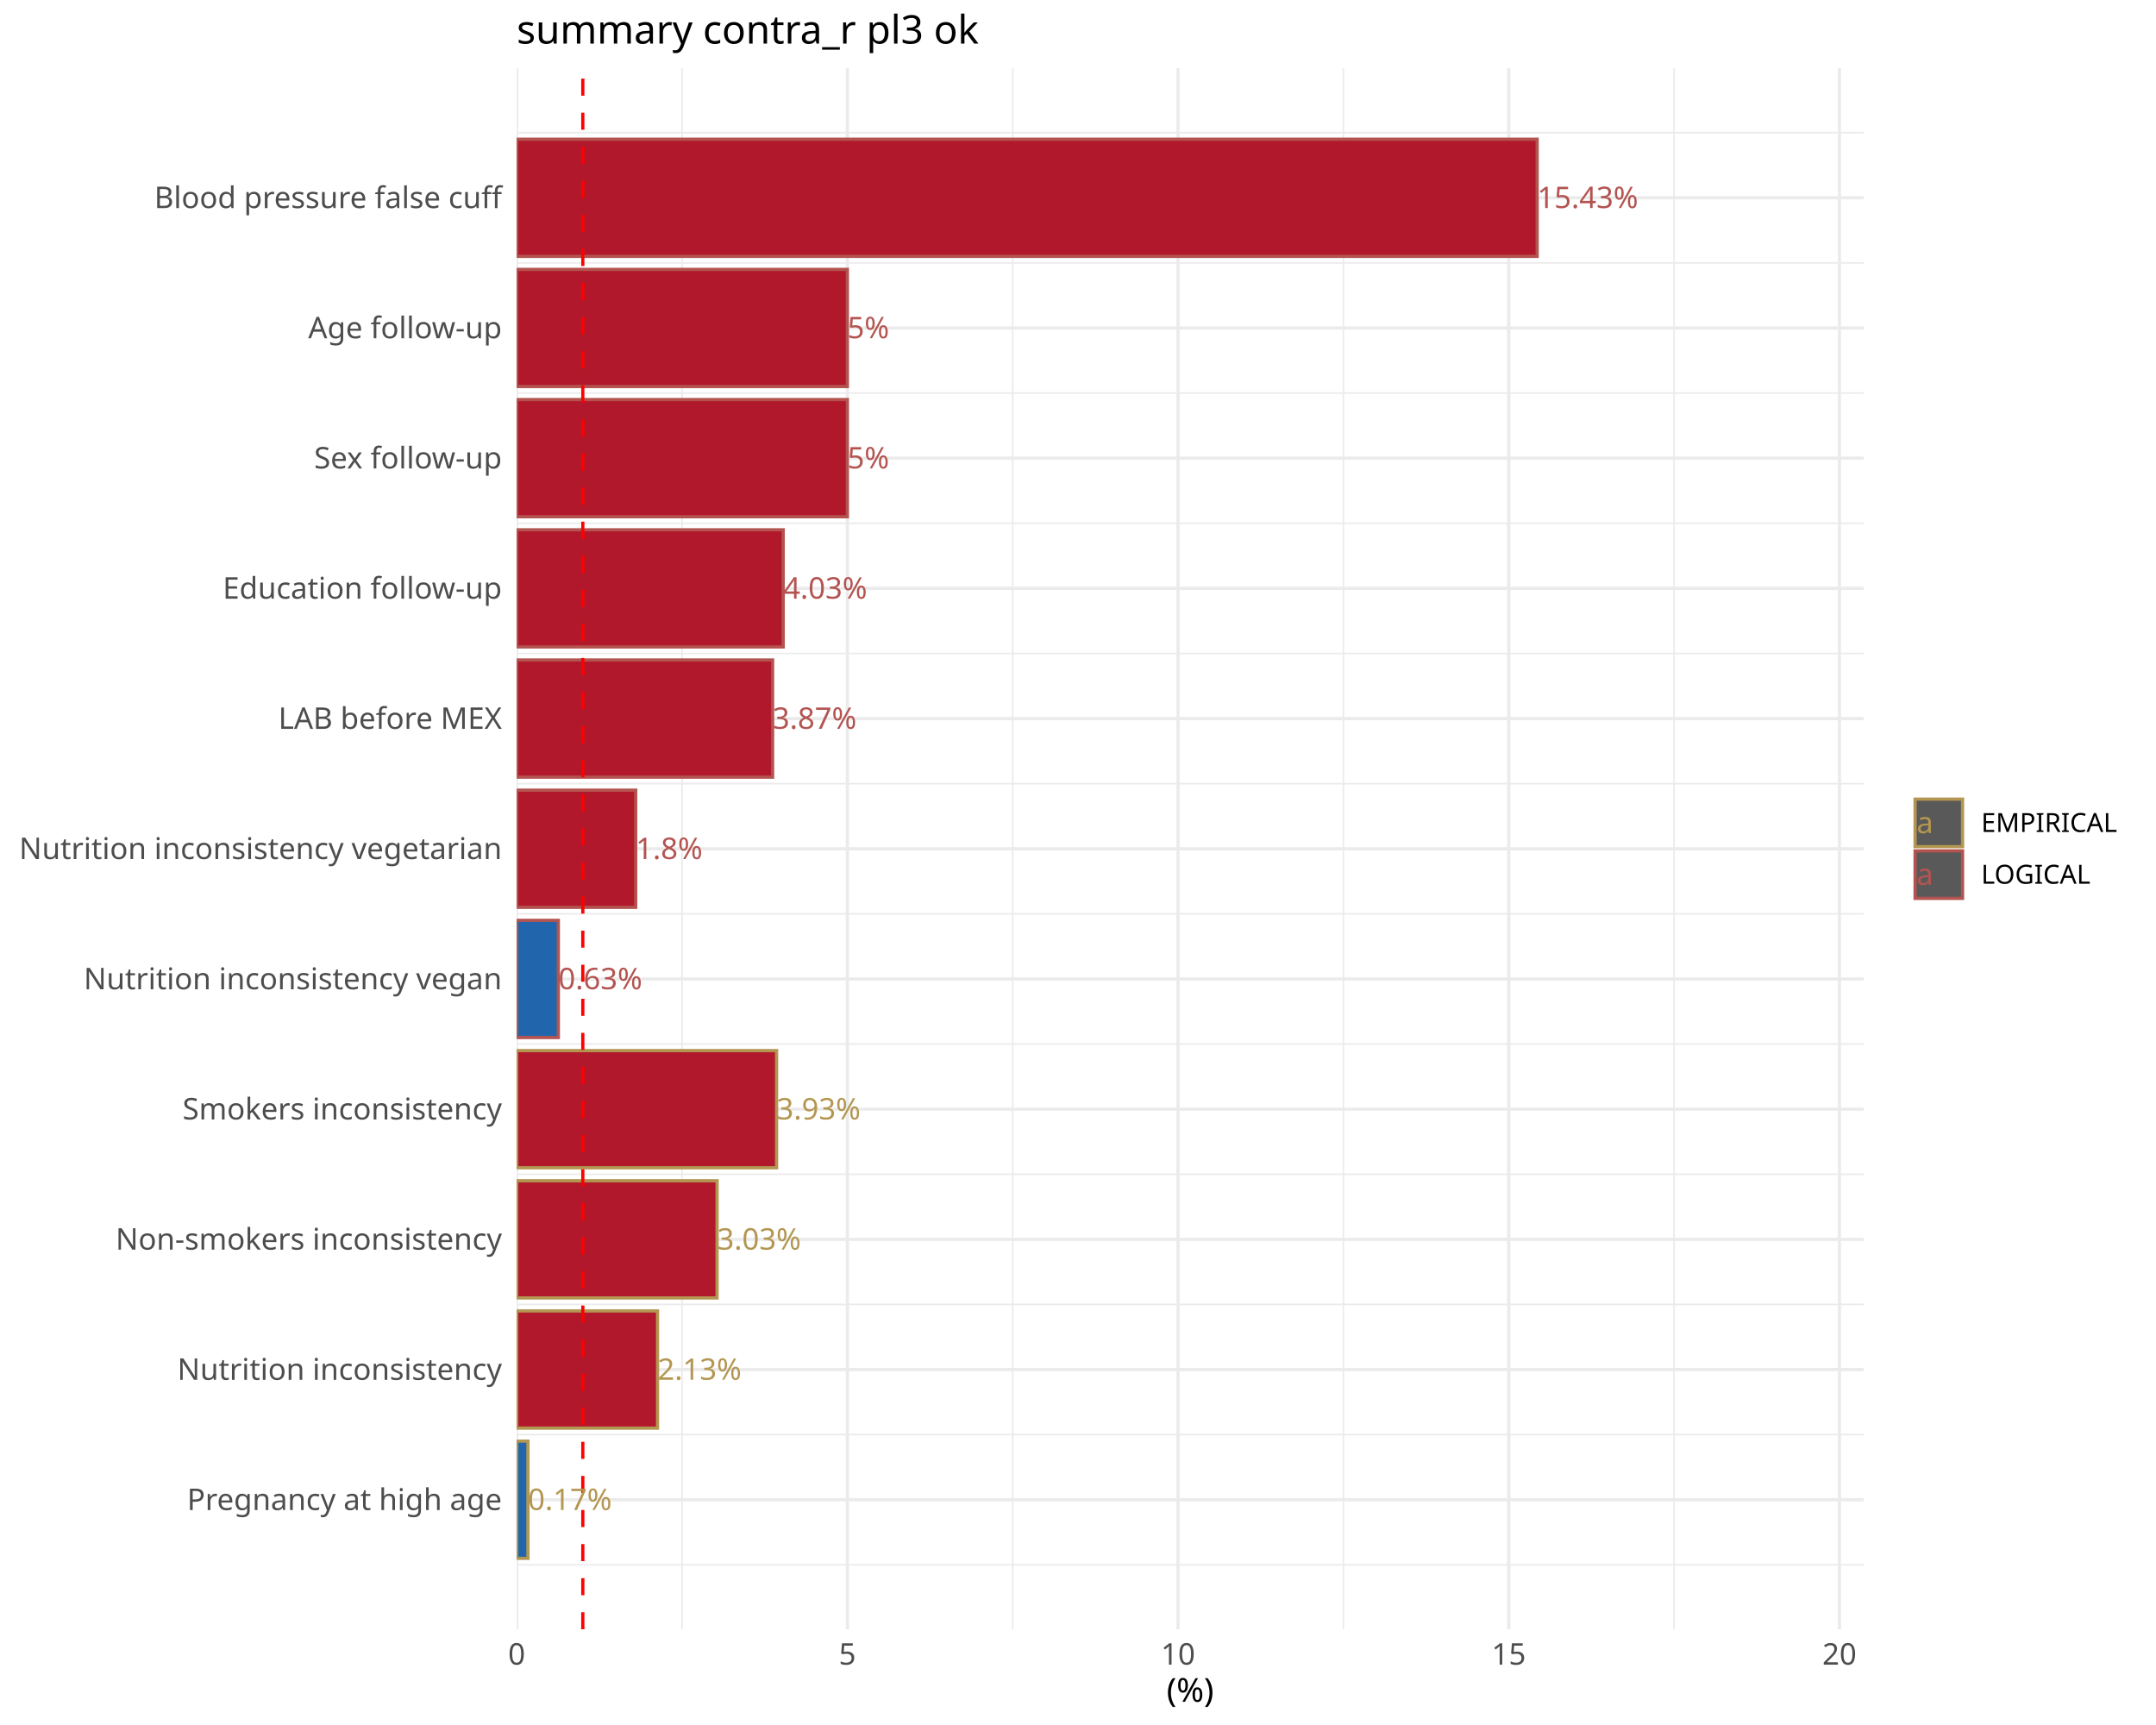
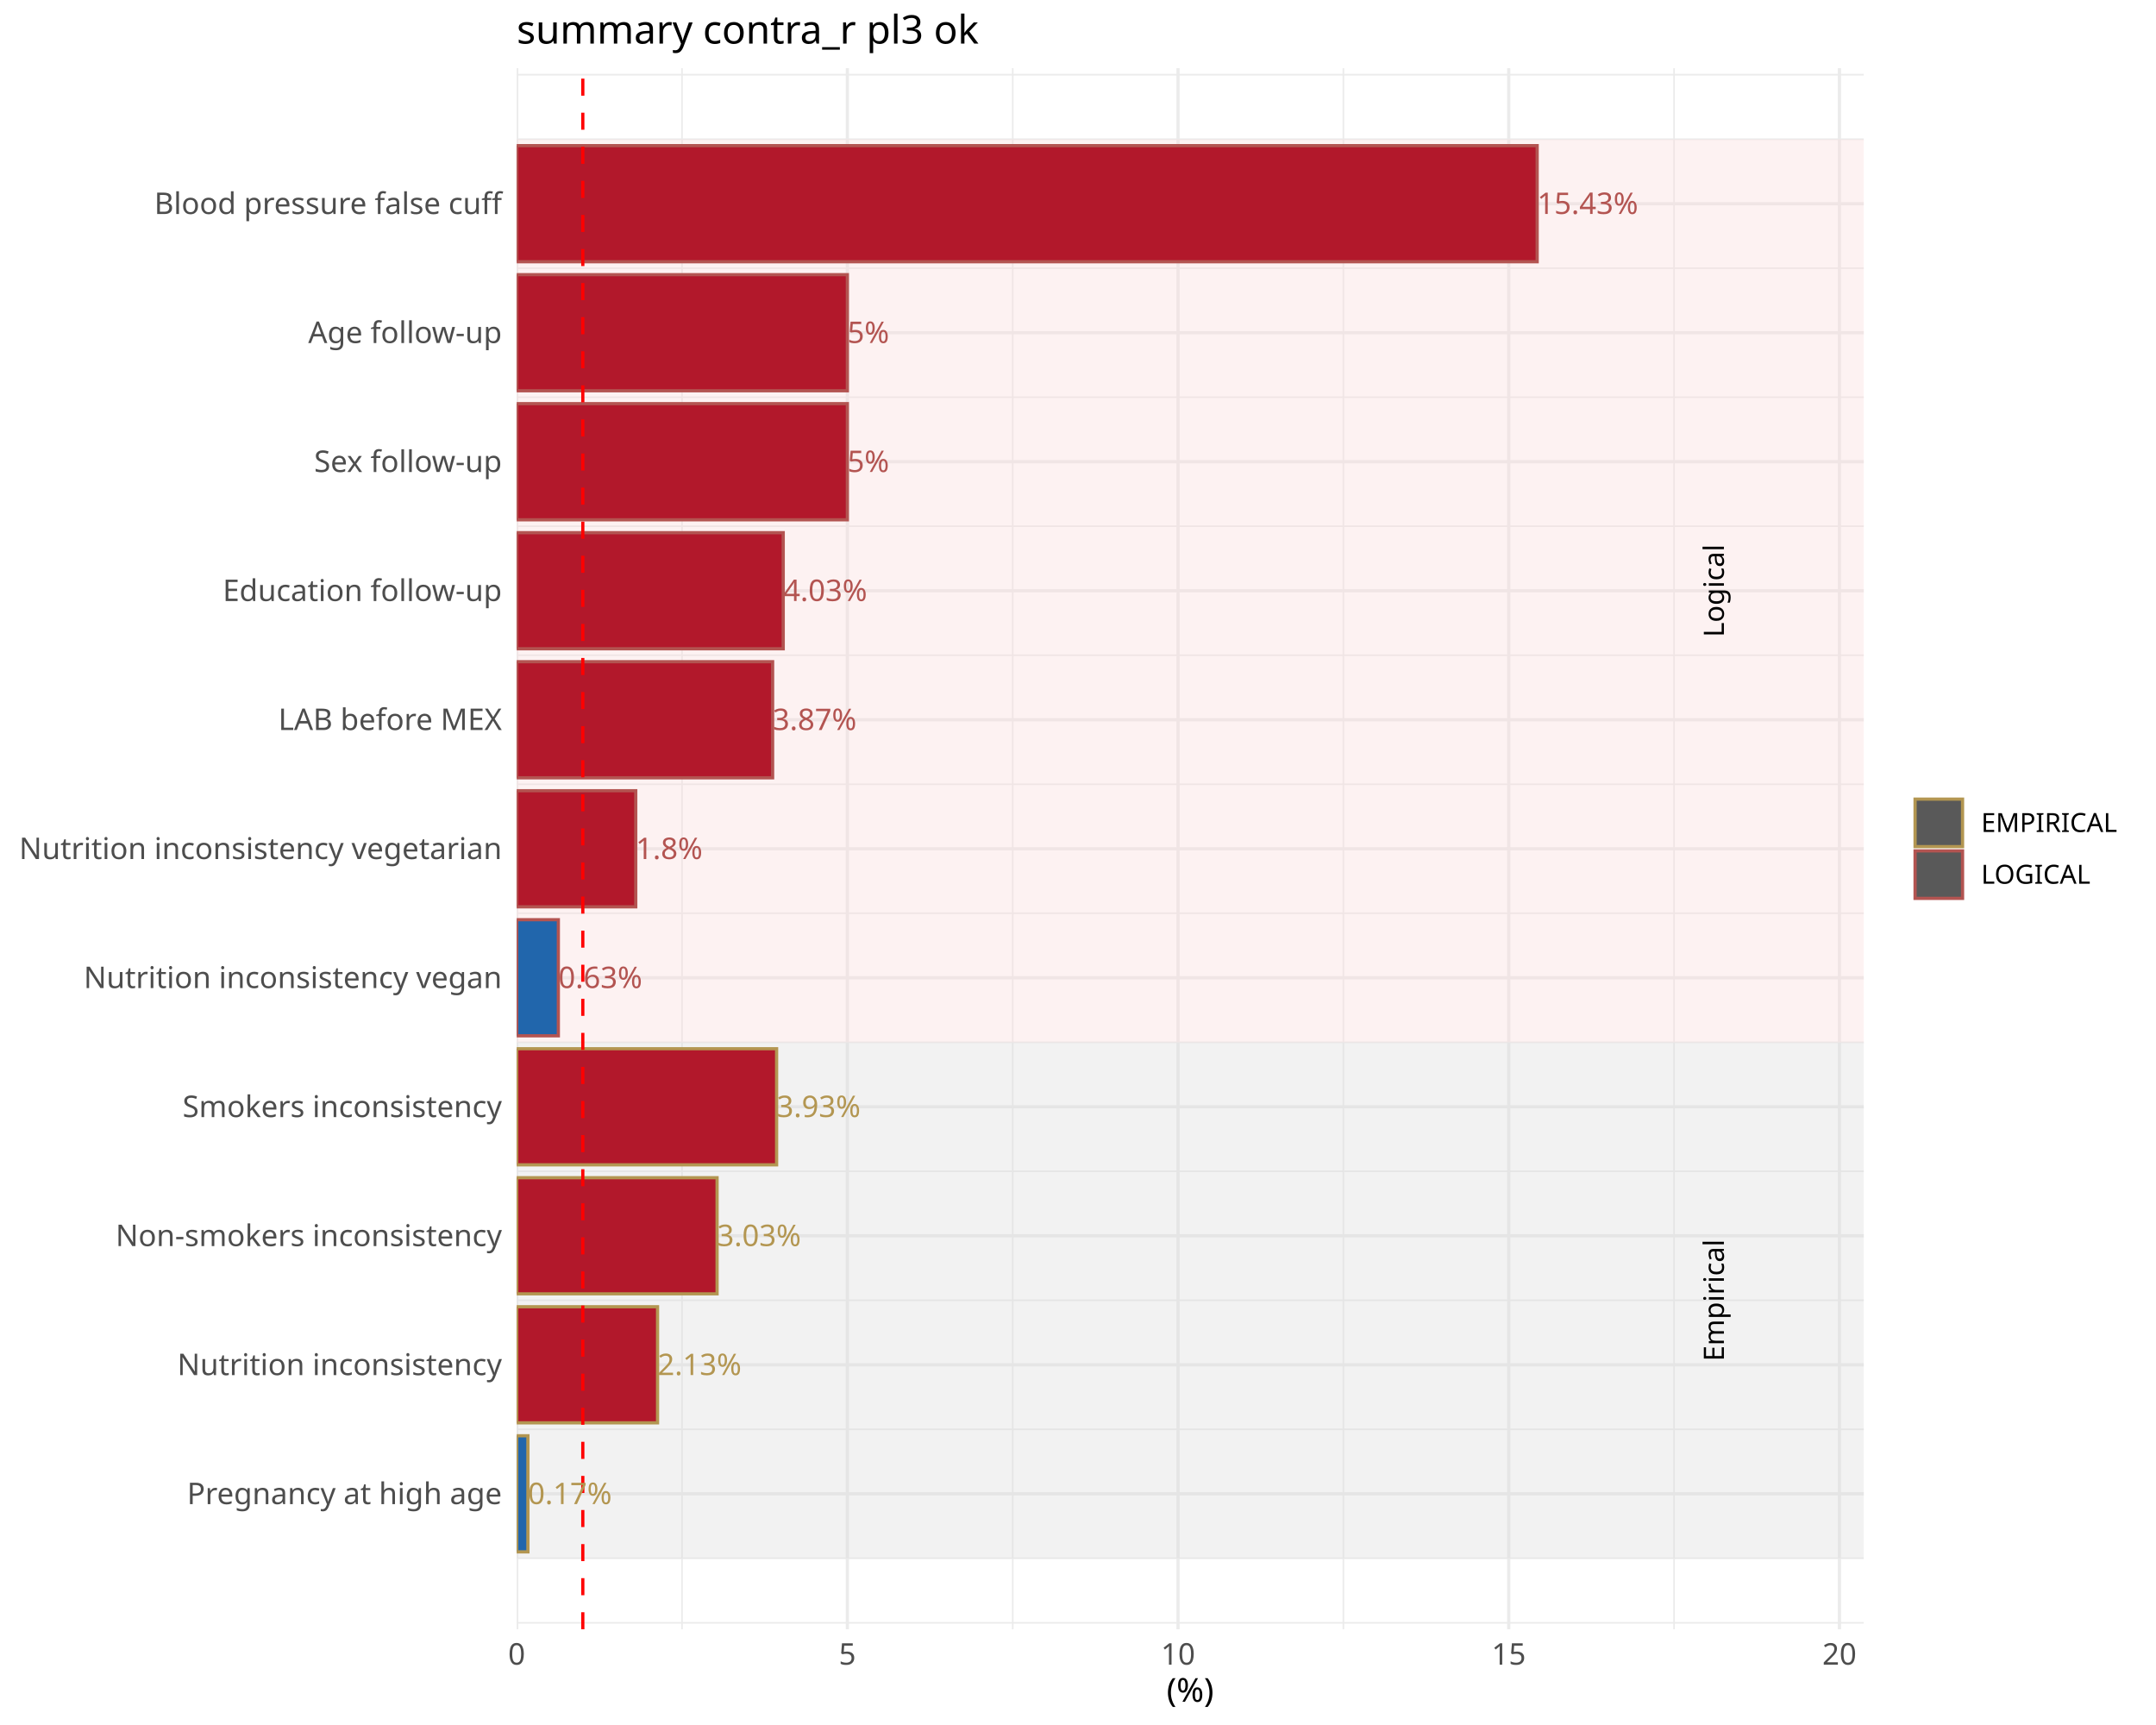
<svg xmlns="http://www.w3.org/2000/svg" class="svglite" data-engine-version="2.0" width="720.00pt" height="576.00pt" viewBox="0 0 720.00 576.00">
  <defs>
    <style type="text/css">
    .svglite line, .svglite polyline, .svglite polygon, .svglite path, .svglite rect, .svglite circle {
      fill: none;
      stroke: #000000;
      stroke-linecap: round;
      stroke-linejoin: round;
      stroke-miterlimit: 10.00;
    }
  </style>
  </defs>
  <rect width="100%" height="100%" style="stroke: none; fill: #FFFFFF;" />
  <defs>
    <clipPath id="cpMC4wMHw3MjAuMDB8MC4wMHw1NzYuMDA=">
      <rect x="0.00" y="0.00" width="720.00" height="576.00" />
    </clipPath>
  </defs>
  <g clip-path="url(#cpMC4wMHw3MjAuMDB8MC4wMHw1NzYuMDA=)">
    <rect x="0.00" y="0.00" width="720.00" height="576.00" style="stroke-width: 1.07; stroke: none; fill: #FFFFFF;" />
  </g>
  <defs>
    <clipPath id="cpMTcyLjU1fDYyMi40MHwyMi43OHw1NDQuMDQ=">
      <rect x="172.55" y="22.78" width="449.85" height="521.25" />
    </clipPath>
  </defs>
  <g clip-path="url(#cpMTcyLjU1fDYyMi40MHwyMi43OHw1NDQuMDQ=)">
-     <polyline points="172.55,522.52 622.40,522.52 " style="stroke-width: 0.53; stroke: #EBEBEB; stroke-linecap: butt;" />
-     <polyline points="172.55,479.04 622.40,479.04 " style="stroke-width: 0.53; stroke: #EBEBEB; stroke-linecap: butt;" />
-     <polyline points="172.55,435.57 622.40,435.57 " style="stroke-width: 0.53; stroke: #EBEBEB; stroke-linecap: butt;" />
-     <polyline points="172.55,392.10 622.40,392.10 " style="stroke-width: 0.53; stroke: #EBEBEB; stroke-linecap: butt;" />
-     <polyline points="172.55,348.62 622.40,348.62 " style="stroke-width: 0.53; stroke: #EBEBEB; stroke-linecap: butt;" />
-     <polyline points="172.55,305.15 622.40,305.15 " style="stroke-width: 0.53; stroke: #EBEBEB; stroke-linecap: butt;" />
-     <polyline points="172.55,261.67 622.40,261.67 " style="stroke-width: 0.53; stroke: #EBEBEB; stroke-linecap: butt;" />
-     <polyline points="172.55,218.20 622.40,218.20 " style="stroke-width: 0.53; stroke: #EBEBEB; stroke-linecap: butt;" />
-     <polyline points="172.55,174.73 622.40,174.73 " style="stroke-width: 0.53; stroke: #EBEBEB; stroke-linecap: butt;" />
-     <polyline points="172.55,131.25 622.40,131.25 " style="stroke-width: 0.53; stroke: #EBEBEB; stroke-linecap: butt;" />
-     <polyline points="172.55,87.78 622.40,87.78 " style="stroke-width: 0.53; stroke: #EBEBEB; stroke-linecap: butt;" />
-     <polyline points="172.55,44.30 622.40,44.30 " style="stroke-width: 0.53; stroke: #EBEBEB; stroke-linecap: butt;" />
+     <polyline points="172.55,541.88 622.40,541.88 " style="stroke-width: 0.53; stroke: #EBEBEB; stroke-linecap: butt;" />
+     <polyline points="172.55,520.34 622.40,520.34 " style="stroke-width: 0.53; stroke: #EBEBEB; stroke-linecap: butt;" />
+     <polyline points="172.55,477.27 622.40,477.27 " style="stroke-width: 0.53; stroke: #EBEBEB; stroke-linecap: butt;" />
+     <polyline points="172.55,434.19 622.40,434.19 " style="stroke-width: 0.53; stroke: #EBEBEB; stroke-linecap: butt;" />
+     <polyline points="172.55,391.11 622.40,391.11 " style="stroke-width: 0.53; stroke: #EBEBEB; stroke-linecap: butt;" />
+     <polyline points="172.55,348.03 622.40,348.03 " style="stroke-width: 0.53; stroke: #EBEBEB; stroke-linecap: butt;" />
+     <polyline points="172.55,304.95 622.40,304.95 " style="stroke-width: 0.53; stroke: #EBEBEB; stroke-linecap: butt;" />
+     <polyline points="172.55,261.87 622.40,261.87 " style="stroke-width: 0.53; stroke: #EBEBEB; stroke-linecap: butt;" />
+     <polyline points="172.55,218.79 622.40,218.79 " style="stroke-width: 0.53; stroke: #EBEBEB; stroke-linecap: butt;" />
+     <polyline points="172.55,175.71 622.40,175.71 " style="stroke-width: 0.53; stroke: #EBEBEB; stroke-linecap: butt;" />
+     <polyline points="172.55,132.63 622.40,132.63 " style="stroke-width: 0.53; stroke: #EBEBEB; stroke-linecap: butt;" />
+     <polyline points="172.55,89.56 622.40,89.56 " style="stroke-width: 0.53; stroke: #EBEBEB; stroke-linecap: butt;" />
+     <polyline points="172.55,46.48 622.40,46.48 " style="stroke-width: 0.53; stroke: #EBEBEB; stroke-linecap: butt;" />
+     <polyline points="172.55,24.94 622.40,24.94 " style="stroke-width: 0.53; stroke: #EBEBEB; stroke-linecap: butt;" />
    <polyline points="227.76,544.04 227.76,22.78 " style="stroke-width: 0.53; stroke: #EBEBEB; stroke-linecap: butt;" />
    <polyline points="338.20,544.04 338.20,22.78 " style="stroke-width: 0.53; stroke: #EBEBEB; stroke-linecap: butt;" />
    <polyline points="448.63,544.04 448.63,22.78 " style="stroke-width: 0.53; stroke: #EBEBEB; stroke-linecap: butt;" />
    <polyline points="559.06,544.04 559.06,22.78 " style="stroke-width: 0.53; stroke: #EBEBEB; stroke-linecap: butt;" />
-     <polyline points="172.55,500.78 622.40,500.78 " style="stroke-width: 1.07; stroke: #EBEBEB; stroke-linecap: butt;" />
-     <polyline points="172.55,457.31 622.40,457.31 " style="stroke-width: 1.07; stroke: #EBEBEB; stroke-linecap: butt;" />
-     <polyline points="172.55,413.83 622.40,413.83 " style="stroke-width: 1.07; stroke: #EBEBEB; stroke-linecap: butt;" />
-     <polyline points="172.55,370.36 622.40,370.36 " style="stroke-width: 1.07; stroke: #EBEBEB; stroke-linecap: butt;" />
-     <polyline points="172.55,326.88 622.40,326.88 " style="stroke-width: 1.07; stroke: #EBEBEB; stroke-linecap: butt;" />
+     <polyline points="172.55,498.80 622.40,498.80 " style="stroke-width: 1.07; stroke: #EBEBEB; stroke-linecap: butt;" />
+     <polyline points="172.55,455.73 622.40,455.73 " style="stroke-width: 1.07; stroke: #EBEBEB; stroke-linecap: butt;" />
+     <polyline points="172.55,412.65 622.40,412.65 " style="stroke-width: 1.07; stroke: #EBEBEB; stroke-linecap: butt;" />
+     <polyline points="172.55,369.57 622.40,369.57 " style="stroke-width: 1.07; stroke: #EBEBEB; stroke-linecap: butt;" />
+     <polyline points="172.55,326.49 622.40,326.49 " style="stroke-width: 1.07; stroke: #EBEBEB; stroke-linecap: butt;" />
    <polyline points="172.55,283.41 622.40,283.41 " style="stroke-width: 1.07; stroke: #EBEBEB; stroke-linecap: butt;" />
-     <polyline points="172.55,239.94 622.40,239.94 " style="stroke-width: 1.07; stroke: #EBEBEB; stroke-linecap: butt;" />
-     <polyline points="172.55,196.46 622.40,196.46 " style="stroke-width: 1.07; stroke: #EBEBEB; stroke-linecap: butt;" />
-     <polyline points="172.55,152.99 622.40,152.99 " style="stroke-width: 1.07; stroke: #EBEBEB; stroke-linecap: butt;" />
-     <polyline points="172.55,109.51 622.40,109.51 " style="stroke-width: 1.07; stroke: #EBEBEB; stroke-linecap: butt;" />
-     <polyline points="172.55,66.04 622.40,66.04 " style="stroke-width: 1.07; stroke: #EBEBEB; stroke-linecap: butt;" />
+     <polyline points="172.55,240.33 622.40,240.33 " style="stroke-width: 1.07; stroke: #EBEBEB; stroke-linecap: butt;" />
+     <polyline points="172.55,197.25 622.40,197.25 " style="stroke-width: 1.07; stroke: #EBEBEB; stroke-linecap: butt;" />
+     <polyline points="172.55,154.17 622.40,154.17 " style="stroke-width: 1.07; stroke: #EBEBEB; stroke-linecap: butt;" />
+     <polyline points="172.55,111.10 622.40,111.10 " style="stroke-width: 1.07; stroke: #EBEBEB; stroke-linecap: butt;" />
+     <polyline points="172.55,68.02 622.40,68.02 " style="stroke-width: 1.07; stroke: #EBEBEB; stroke-linecap: butt;" />
    <polyline points="172.55,544.04 172.55,22.78 " style="stroke-width: 1.07; stroke: #EBEBEB; stroke-linecap: butt;" />
    <polyline points="282.98,544.04 282.98,22.78 " style="stroke-width: 1.07; stroke: #EBEBEB; stroke-linecap: butt;" />
    <polyline points="393.41,544.04 393.41,22.78 " style="stroke-width: 1.07; stroke: #EBEBEB; stroke-linecap: butt;" />
    <polyline points="503.85,544.04 503.85,22.78 " style="stroke-width: 1.07; stroke: #EBEBEB; stroke-linecap: butt;" />
    <polyline points="614.28,544.04 614.28,22.78 " style="stroke-width: 1.07; stroke: #EBEBEB; stroke-linecap: butt;" />
-     <rect x="172.55" y="481.22" width="3.75" height="39.13" style="stroke-width: 1.07; stroke: #B39651; stroke-linecap: butt; stroke-linejoin: miter; fill: #2166AC;" />
-     <rect x="172.55" y="437.74" width="47.04" height="39.13" style="stroke-width: 1.07; stroke: #B39651; stroke-linecap: butt; stroke-linejoin: miter; fill: #B2182B;" />
-     <rect x="172.55" y="394.27" width="66.92" height="39.13" style="stroke-width: 1.07; stroke: #B39651; stroke-linecap: butt; stroke-linejoin: miter; fill: #B2182B;" />
-     <rect x="172.55" y="350.80" width="86.80" height="39.13" style="stroke-width: 1.07; stroke: #B39651; stroke-linecap: butt; stroke-linejoin: miter; fill: #B2182B;" />
-     <rect x="172.55" y="307.32" width="13.91" height="39.13" style="stroke-width: 1.07; stroke: #B35451; stroke-linecap: butt; stroke-linejoin: miter; fill: #2166AC;" />
-     <rect x="172.55" y="263.85" width="39.76" height="39.13" style="stroke-width: 1.07; stroke: #B35451; stroke-linecap: butt; stroke-linejoin: miter; fill: #B2182B;" />
-     <rect x="172.55" y="220.37" width="85.47" height="39.13" style="stroke-width: 1.07; stroke: #B35451; stroke-linecap: butt; stroke-linejoin: miter; fill: #B2182B;" />
-     <rect x="172.55" y="176.90" width="89.01" height="39.13" style="stroke-width: 1.07; stroke: #B35451; stroke-linecap: butt; stroke-linejoin: miter; fill: #B2182B;" />
-     <rect x="172.55" y="133.42" width="110.43" height="39.13" style="stroke-width: 1.07; stroke: #B35451; stroke-linecap: butt; stroke-linejoin: miter; fill: #B2182B;" />
-     <rect x="172.55" y="89.95" width="110.43" height="39.13" style="stroke-width: 1.07; stroke: #B35451; stroke-linecap: butt; stroke-linejoin: miter; fill: #B2182B;" />
-     <rect x="172.55" y="46.48" width="340.79" height="39.13" style="stroke-width: 1.07; stroke: #B35451; stroke-linecap: butt; stroke-linejoin: miter; fill: #B2182B;" />
+     <rect x="172.55" y="348.03" width="449.85" height="172.32" style="stroke-width: 1.07; stroke: none; stroke-linecap: butt; stroke-linejoin: miter; fill: #D9D9D9; fill-opacity: 0.35;" />
+     <rect x="172.55" y="46.48" width="449.85" height="301.55" style="stroke-width: 1.07; stroke: none; stroke-linecap: butt; stroke-linejoin: miter; fill: #FAD9D9; fill-opacity: 0.35;" />
+     <rect x="172.55" y="479.42" width="3.75" height="38.77" style="stroke-width: 1.07; stroke: #B39651; stroke-linecap: butt; stroke-linejoin: miter; fill: #2166AC;" />
+     <rect x="172.55" y="436.34" width="47.04" height="38.77" style="stroke-width: 1.07; stroke: #B39651; stroke-linecap: butt; stroke-linejoin: miter; fill: #B2182B;" />
+     <rect x="172.55" y="393.26" width="66.92" height="38.77" style="stroke-width: 1.07; stroke: #B39651; stroke-linecap: butt; stroke-linejoin: miter; fill: #B2182B;" />
+     <rect x="172.55" y="350.18" width="86.80" height="38.77" style="stroke-width: 1.07; stroke: #B39651; stroke-linecap: butt; stroke-linejoin: miter; fill: #B2182B;" />
+     <rect x="172.55" y="307.10" width="13.91" height="38.77" style="stroke-width: 1.07; stroke: #B35451; stroke-linecap: butt; stroke-linejoin: miter; fill: #2166AC;" />
+     <rect x="172.55" y="264.03" width="39.76" height="38.77" style="stroke-width: 1.07; stroke: #B35451; stroke-linecap: butt; stroke-linejoin: miter; fill: #B2182B;" />
+     <rect x="172.55" y="220.95" width="85.47" height="38.77" style="stroke-width: 1.07; stroke: #B35451; stroke-linecap: butt; stroke-linejoin: miter; fill: #B2182B;" />
+     <rect x="172.55" y="177.87" width="89.01" height="38.77" style="stroke-width: 1.07; stroke: #B35451; stroke-linecap: butt; stroke-linejoin: miter; fill: #B2182B;" />
+     <rect x="172.55" y="134.79" width="110.43" height="38.77" style="stroke-width: 1.07; stroke: #B35451; stroke-linecap: butt; stroke-linejoin: miter; fill: #B2182B;" />
+     <rect x="172.55" y="91.71" width="110.43" height="38.77" style="stroke-width: 1.07; stroke: #B35451; stroke-linecap: butt; stroke-linejoin: miter; fill: #B2182B;" />
+     <rect x="172.55" y="48.63" width="340.79" height="38.77" style="stroke-width: 1.07; stroke: #B35451; stroke-linecap: butt; stroke-linejoin: miter; fill: #B2182B;" />
    <line x1="194.63" y1="544.04" x2="194.63" y2="22.78" style="stroke-width: 1.07; stroke: #FF0000; stroke-dasharray: 5.69,5.69; stroke-linecap: butt;" />
-     <text x="176.30" y="504.21" style="font-size: 9.96px; fill: #B39651; font-family: sans;" textLength="31.00px" lengthAdjust="spacingAndGlyphs"> 0.17%</text>
-     <text x="219.59" y="460.73" style="font-size: 9.96px; fill: #B39651; font-family: sans;" textLength="31.00px" lengthAdjust="spacingAndGlyphs"> 2.13%</text>
-     <text x="239.47" y="417.26" style="font-size: 9.96px; fill: #B39651; font-family: sans;" textLength="31.00px" lengthAdjust="spacingAndGlyphs"> 3.03%</text>
-     <text x="259.35" y="373.79" style="font-size: 9.96px; fill: #B39651; font-family: sans;" textLength="31.00px" lengthAdjust="spacingAndGlyphs"> 3.93%</text>
-     <text x="186.46" y="330.31" style="font-size: 9.96px; fill: #B35451; font-family: sans;" textLength="31.00px" lengthAdjust="spacingAndGlyphs"> 0.63%</text>
+     <text x="176.30" y="502.23" style="font-size: 9.96px; fill: #B39651; font-family: sans;" textLength="31.00px" lengthAdjust="spacingAndGlyphs"> 0.17%</text>
+     <text x="219.59" y="459.15" style="font-size: 9.96px; fill: #B39651; font-family: sans;" textLength="31.00px" lengthAdjust="spacingAndGlyphs"> 2.13%</text>
+     <text x="239.47" y="416.07" style="font-size: 9.96px; fill: #B39651; font-family: sans;" textLength="31.00px" lengthAdjust="spacingAndGlyphs"> 3.03%</text>
+     <text x="259.35" y="372.99" style="font-size: 9.96px; fill: #B39651; font-family: sans;" textLength="31.00px" lengthAdjust="spacingAndGlyphs"> 3.93%</text>
+     <text x="186.46" y="329.92" style="font-size: 9.96px; fill: #B35451; font-family: sans;" textLength="31.00px" lengthAdjust="spacingAndGlyphs"> 0.63%</text>
    <text x="212.30" y="286.84" style="font-size: 9.96px; fill: #B35451; font-family: sans;" textLength="25.47px" lengthAdjust="spacingAndGlyphs"> 1.8%</text>
-     <text x="258.02" y="243.36" style="font-size: 9.96px; fill: #B35451; font-family: sans;" textLength="31.00px" lengthAdjust="spacingAndGlyphs"> 3.87%</text>
-     <text x="261.56" y="199.89" style="font-size: 9.96px; fill: #B35451; font-family: sans;" textLength="31.00px" lengthAdjust="spacingAndGlyphs"> 4.03%</text>
-     <text x="282.98" y="156.41" style="font-size: 9.96px; fill: #B35451; font-family: sans;" textLength="17.16px" lengthAdjust="spacingAndGlyphs"> 5%</text>
-     <text x="282.98" y="112.94" style="font-size: 9.96px; fill: #B35451; font-family: sans;" textLength="17.16px" lengthAdjust="spacingAndGlyphs"> 5%</text>
-     <text x="513.34" y="69.47" style="font-size: 9.96px; fill: #B35451; font-family: sans;" textLength="36.54px" lengthAdjust="spacingAndGlyphs"> 15.43%</text>
+     <text x="258.02" y="243.76" style="font-size: 9.96px; fill: #B35451; font-family: sans;" textLength="31.00px" lengthAdjust="spacingAndGlyphs"> 3.87%</text>
+     <text x="261.56" y="200.68" style="font-size: 9.96px; fill: #B35451; font-family: sans;" textLength="31.00px" lengthAdjust="spacingAndGlyphs"> 4.03%</text>
+     <text x="282.98" y="157.60" style="font-size: 9.96px; fill: #B35451; font-family: sans;" textLength="17.16px" lengthAdjust="spacingAndGlyphs"> 5%</text>
+     <text x="282.98" y="114.52" style="font-size: 9.96px; fill: #B35451; font-family: sans;" textLength="17.16px" lengthAdjust="spacingAndGlyphs"> 5%</text>
+     <text x="513.34" y="71.44" style="font-size: 9.96px; fill: #B35451; font-family: sans;" textLength="36.54px" lengthAdjust="spacingAndGlyphs"> 15.43%</text>
+     <text transform="translate(575.70,434.19) rotate(-90)" text-anchor="middle" style="font-size: 9.39px; font-family: sans;" textLength="38.61px" lengthAdjust="spacingAndGlyphs">Empirical</text>
+     <text transform="translate(575.70,197.25) rotate(-90)" text-anchor="middle" style="font-size: 9.39px; font-family: sans;" textLength="29.76px" lengthAdjust="spacingAndGlyphs">Logical</text>
  </g>
  <g clip-path="url(#cpMC4wMHw3MjAuMDB8MC4wMHw1NzYuMDA=)">
-     <text x="167.62" y="504.22" text-anchor="end" style="font-size: 10.00px; fill: #4D4D4D; font-family: sans;" textLength="100.09px" lengthAdjust="spacingAndGlyphs">Pregnancy at high age</text>
-     <text x="167.62" y="460.75" text-anchor="end" style="font-size: 10.00px; fill: #4D4D4D; font-family: sans;" textLength="100.06px" lengthAdjust="spacingAndGlyphs">Nutrition inconsistency</text>
-     <text x="167.62" y="417.27" text-anchor="end" style="font-size: 10.00px; fill: #4D4D4D; font-family: sans;" textLength="122.30px" lengthAdjust="spacingAndGlyphs">Non-smokers inconsistency</text>
-     <text x="167.62" y="373.80" text-anchor="end" style="font-size: 10.00px; fill: #4D4D4D; font-family: sans;" textLength="102.29px" lengthAdjust="spacingAndGlyphs">Smokers inconsistency</text>
-     <text x="167.62" y="330.33" text-anchor="end" style="font-size: 10.00px; fill: #4D4D4D; font-family: sans;" textLength="130.09px" lengthAdjust="spacingAndGlyphs">Nutrition inconsistency vegan</text>
+     <text x="167.62" y="502.25" text-anchor="end" style="font-size: 10.00px; fill: #4D4D4D; font-family: sans;" textLength="100.09px" lengthAdjust="spacingAndGlyphs">Pregnancy at high age</text>
+     <text x="167.62" y="459.17" text-anchor="end" style="font-size: 10.00px; fill: #4D4D4D; font-family: sans;" textLength="100.06px" lengthAdjust="spacingAndGlyphs">Nutrition inconsistency</text>
+     <text x="167.62" y="416.09" text-anchor="end" style="font-size: 10.00px; fill: #4D4D4D; font-family: sans;" textLength="122.30px" lengthAdjust="spacingAndGlyphs">Non-smokers inconsistency</text>
+     <text x="167.62" y="373.01" text-anchor="end" style="font-size: 10.00px; fill: #4D4D4D; font-family: sans;" textLength="102.29px" lengthAdjust="spacingAndGlyphs">Smokers inconsistency</text>
+     <text x="167.62" y="329.93" text-anchor="end" style="font-size: 10.00px; fill: #4D4D4D; font-family: sans;" textLength="130.09px" lengthAdjust="spacingAndGlyphs">Nutrition inconsistency vegan</text>
    <text x="167.62" y="286.85" text-anchor="end" style="font-size: 10.00px; fill: #4D4D4D; font-family: sans;" textLength="149.54px" lengthAdjust="spacingAndGlyphs">Nutrition inconsistency vegetarian</text>
-     <text x="167.62" y="243.38" text-anchor="end" style="font-size: 10.00px; fill: #4D4D4D; font-family: sans;" textLength="74.50px" lengthAdjust="spacingAndGlyphs">LAB before MEX</text>
-     <text x="167.62" y="199.90" text-anchor="end" style="font-size: 10.00px; fill: #4D4D4D; font-family: sans;" textLength="87.28px" lengthAdjust="spacingAndGlyphs">Education follow-up</text>
-     <text x="167.62" y="156.43" text-anchor="end" style="font-size: 10.00px; fill: #4D4D4D; font-family: sans;" textLength="60.04px" lengthAdjust="spacingAndGlyphs">Sex follow-up</text>
-     <text x="167.62" y="112.96" text-anchor="end" style="font-size: 10.00px; fill: #4D4D4D; font-family: sans;" textLength="60.59px" lengthAdjust="spacingAndGlyphs">Age follow-up</text>
-     <text x="167.62" y="69.48" text-anchor="end" style="font-size: 10.00px; fill: #4D4D4D; font-family: sans;" textLength="110.08px" lengthAdjust="spacingAndGlyphs">Blood pressure false cuff</text>
+     <text x="167.62" y="243.77" text-anchor="end" style="font-size: 10.00px; fill: #4D4D4D; font-family: sans;" textLength="74.50px" lengthAdjust="spacingAndGlyphs">LAB before MEX</text>
+     <text x="167.62" y="200.69" text-anchor="end" style="font-size: 10.00px; fill: #4D4D4D; font-family: sans;" textLength="87.28px" lengthAdjust="spacingAndGlyphs">Education follow-up</text>
+     <text x="167.62" y="157.61" text-anchor="end" style="font-size: 10.00px; fill: #4D4D4D; font-family: sans;" textLength="60.04px" lengthAdjust="spacingAndGlyphs">Sex follow-up</text>
+     <text x="167.62" y="114.54" text-anchor="end" style="font-size: 10.00px; fill: #4D4D4D; font-family: sans;" textLength="60.59px" lengthAdjust="spacingAndGlyphs">Age follow-up</text>
+     <text x="167.62" y="71.46" text-anchor="end" style="font-size: 10.00px; fill: #4D4D4D; font-family: sans;" textLength="110.08px" lengthAdjust="spacingAndGlyphs">Blood pressure false cuff</text>
    <text x="172.55" y="555.85" text-anchor="middle" style="font-size: 10.00px; fill: #4D4D4D; font-family: sans;" textLength="5.56px" lengthAdjust="spacingAndGlyphs">0</text>
    <text x="282.98" y="555.85" text-anchor="middle" style="font-size: 10.00px; fill: #4D4D4D; font-family: sans;" textLength="5.56px" lengthAdjust="spacingAndGlyphs">5</text>
    <text x="393.41" y="555.85" text-anchor="middle" style="font-size: 10.00px; fill: #4D4D4D; font-family: sans;" textLength="11.12px" lengthAdjust="spacingAndGlyphs">10</text>
    <text x="503.85" y="555.85" text-anchor="middle" style="font-size: 10.00px; fill: #4D4D4D; font-family: sans;" textLength="11.12px" lengthAdjust="spacingAndGlyphs">15</text>
    <text x="614.28" y="555.85" text-anchor="middle" style="font-size: 10.00px; fill: #4D4D4D; font-family: sans;" textLength="11.12px" lengthAdjust="spacingAndGlyphs">20</text>
    <text x="397.47" y="568.24" text-anchor="middle" style="font-size: 11.00px; font-family: sans;" textLength="17.11px" lengthAdjust="spacingAndGlyphs">(%)</text>
    <rect x="639.54" y="266.84" width="15.86" height="15.86" style="stroke-width: 1.07; stroke: #B39651; stroke-linecap: butt; stroke-linejoin: miter; fill: #595959;" />
-     <text x="640.03" y="278.20" style="font-size: 9.96px; fill: #B39651; font-family: sans;" textLength="5.54px" lengthAdjust="spacingAndGlyphs">a</text>
    <rect x="639.54" y="284.12" width="15.86" height="15.86" style="stroke-width: 1.07; stroke: #B35451; stroke-linecap: butt; stroke-linejoin: miter; fill: #595959;" />
-     <text x="640.03" y="295.48" style="font-size: 9.96px; fill: #B35451; font-family: sans;" textLength="5.54px" lengthAdjust="spacingAndGlyphs">a</text>
    <text x="661.60" y="277.80" style="font-size: 8.80px; font-family: sans;" textLength="47.45px" lengthAdjust="spacingAndGlyphs">EMPIRICAL</text>
    <text x="661.60" y="295.08" style="font-size: 8.80px; font-family: sans;" textLength="38.16px" lengthAdjust="spacingAndGlyphs">LOGICAL</text>
    <text x="172.55" y="14.56" style="font-size: 13.20px; font-family: sans;" textLength="145.28px" lengthAdjust="spacingAndGlyphs">summary contra_r pl3 ok</text>
  </g>
</svg>
